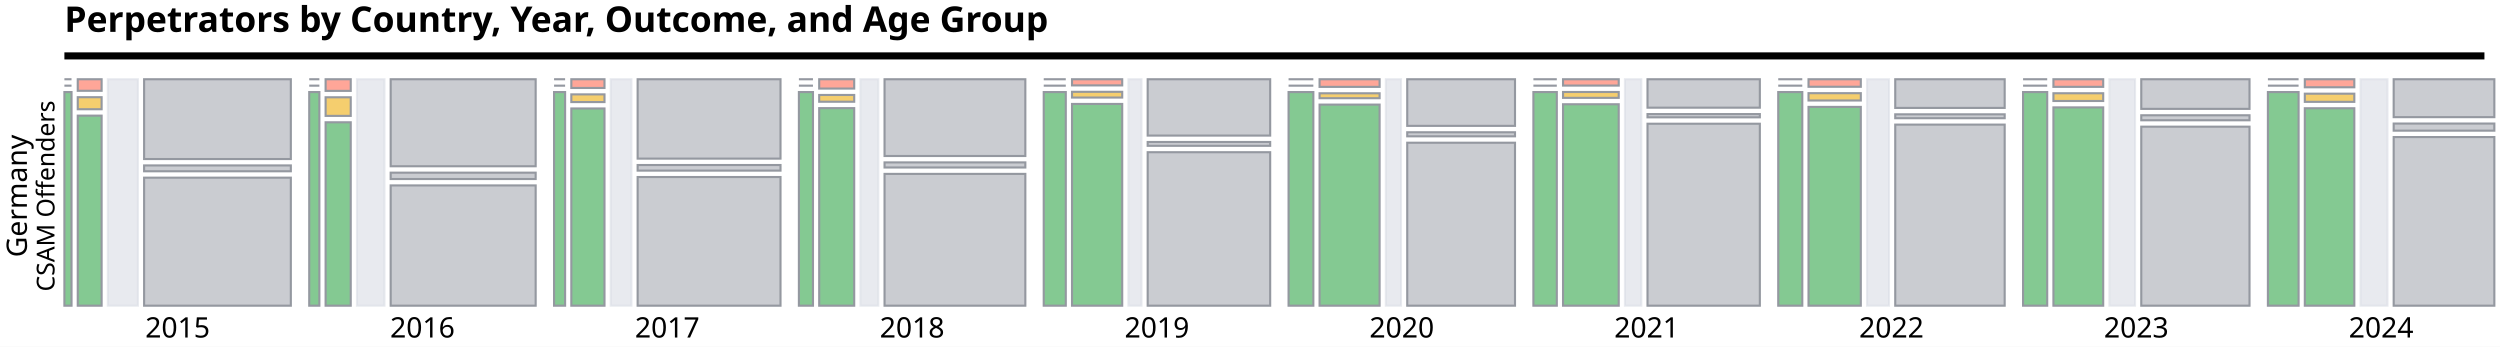
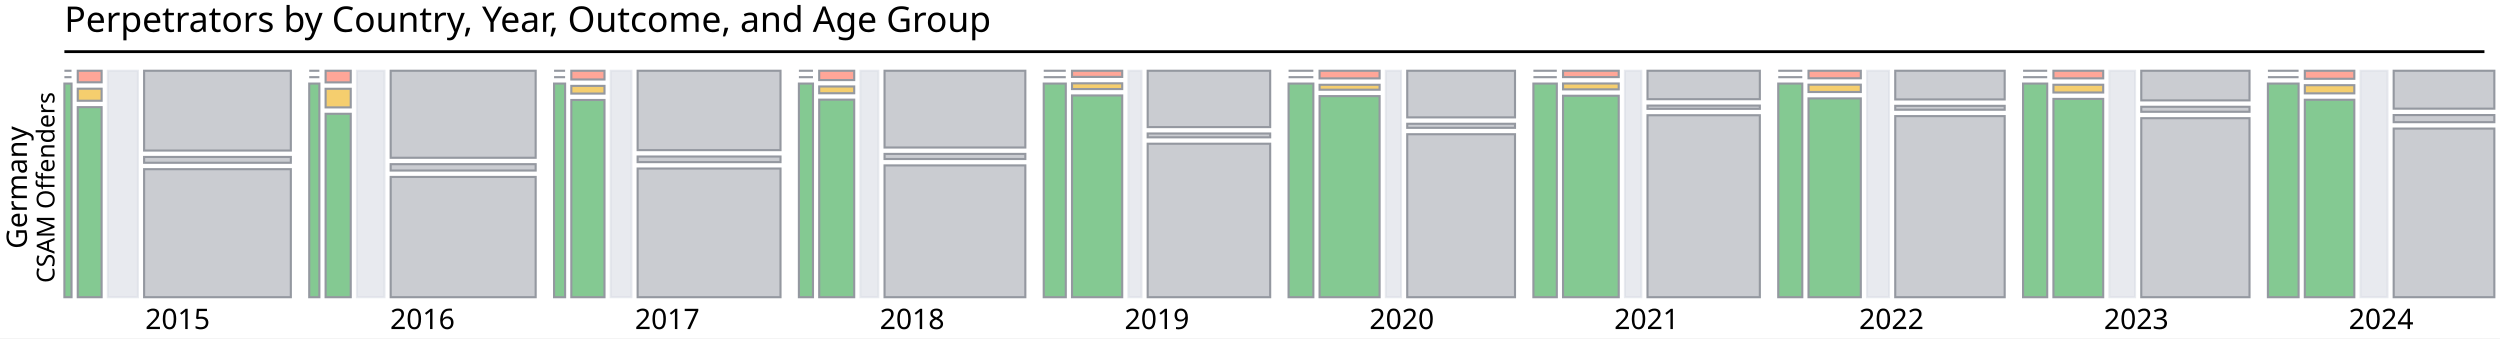
- <svg xmlns="http://www.w3.org/2000/svg" version="1.1" class="marks" width="3533" height="490" viewBox="0 0 3533 490">
-   <rect width="3533" height="490" fill="white" />
-   <g fill="none" stroke-miterlimit="10" transform="translate(91,79)">
+ <svg xmlns="http://www.w3.org/2000/svg" version="1.1" class="marks" width="3533" height="478" viewBox="0 0 3533 478">
+   <rect width="3533" height="478" fill="white" />
+   <g fill="none" stroke-miterlimit="10" transform="translate(91,73)">
    <g class="mark-group role-frame root" role="graphics-object" aria-roledescription="group mark container">
      <g transform="translate(0,0)">
        <path class="background" aria-hidden="true" d="M0,0h3420v0h-3420Z" />
        <g>
          <g class="mark-group role-scope concat_0_group" role="graphics-object" aria-roledescription="group mark container">
            <g transform="translate(0,0)">
-               <path class="background" aria-hidden="true" d="M0,0h3420v10h-3420Z" stroke-width="0" />
+               <path class="background" aria-hidden="true" d="M0,0h3420v4h-3420Z" stroke-width="0" />
              <g>
                <g class="mark-rule role-mark concat_0_marks" role="graphics-symbol" aria-roledescription="rule mark container">
-                   <line transform="translate(3420,0)" x2="-3420" y2="0" stroke="#000000" stroke-width="10" />
+                   <line transform="translate(3420,0)" x2="-3420" y2="0" stroke="#000000" stroke-width="4" />
                </g>
              </g>
              <path class="foreground" aria-hidden="true" d="" display="none" />
            </g>
          </g>
          <g class="mark-group role-scope concat_1_group" role="graphics-object" aria-roledescription="group mark container">
-             <g transform="translate(0,33)">
+             <g transform="translate(0,27)">
              <path class="background" aria-hidden="true" d="M0,0h0v0h0Z" />
              <g>
                <g class="mark-group role-column-footer concat_1_column_footer" role="graphics-object" aria-roledescription="group mark container">
                  <g transform="translate(0,323)">
                    <path class="background" aria-hidden="true" d="M0,0h320v0h-320Z" />
                    <g>
                      <g class="mark-group role-title">
                        <g transform="translate(160,10)">
                          <path class="background" aria-hidden="true" d="M0,0h0v0h0Z" pointer-events="none" />
                          <g>
                            <g class="mark-text role-title-text" role="graphics-symbol" aria-roledescription="title" aria-label="Title text '2015'" pointer-events="none">
                              <text text-anchor="middle" transform="translate(0,32)" font-family="sans-serif" font-size="40px" fill="#000" opacity="1">2015</text>
                            </g>
                          </g>
                          <path class="foreground" aria-hidden="true" d="" pointer-events="none" display="none" />
                        </g>
                      </g>
                    </g>
                    <path class="foreground" aria-hidden="true" d="" display="none" />
                  </g>
                  <g transform="translate(346,323)">
                    <path class="background" aria-hidden="true" d="M0,0h320v0h-320Z" />
                    <g>
                      <g class="mark-group role-title">
                        <g transform="translate(160,10)">
                          <path class="background" aria-hidden="true" d="M0,0h0v0h0Z" pointer-events="none" />
                          <g>
                            <g class="mark-text role-title-text" role="graphics-symbol" aria-roledescription="title" aria-label="Title text '2016'" pointer-events="none">
                              <text text-anchor="middle" transform="translate(0,32)" font-family="sans-serif" font-size="40px" fill="#000" opacity="1">2016</text>
                            </g>
                          </g>
                          <path class="foreground" aria-hidden="true" d="" pointer-events="none" display="none" />
                        </g>
                      </g>
                    </g>
                    <path class="foreground" aria-hidden="true" d="" display="none" />
                  </g>
                  <g transform="translate(692,323)">
                    <path class="background" aria-hidden="true" d="M0,0h320v0h-320Z" />
                    <g>
                      <g class="mark-group role-title">
                        <g transform="translate(160,10)">
                          <path class="background" aria-hidden="true" d="M0,0h0v0h0Z" pointer-events="none" />
                          <g>
                            <g class="mark-text role-title-text" role="graphics-symbol" aria-roledescription="title" aria-label="Title text '2017'" pointer-events="none">
                              <text text-anchor="middle" transform="translate(0,32)" font-family="sans-serif" font-size="40px" fill="#000" opacity="1">2017</text>
                            </g>
                          </g>
                          <path class="foreground" aria-hidden="true" d="" pointer-events="none" display="none" />
                        </g>
                      </g>
                    </g>
                    <path class="foreground" aria-hidden="true" d="" display="none" />
                  </g>
                  <g transform="translate(1038,323)">
                    <path class="background" aria-hidden="true" d="M0,0h320v0h-320Z" />
                    <g>
                      <g class="mark-group role-title">
                        <g transform="translate(160,10)">
                          <path class="background" aria-hidden="true" d="M0,0h0v0h0Z" pointer-events="none" />
                          <g>
                            <g class="mark-text role-title-text" role="graphics-symbol" aria-roledescription="title" aria-label="Title text '2018'" pointer-events="none">
                              <text text-anchor="middle" transform="translate(0,32)" font-family="sans-serif" font-size="40px" fill="#000" opacity="1">2018</text>
                            </g>
                          </g>
                          <path class="foreground" aria-hidden="true" d="" pointer-events="none" display="none" />
                        </g>
                      </g>
                    </g>
                    <path class="foreground" aria-hidden="true" d="" display="none" />
                  </g>
                  <g transform="translate(1384,323)">
                    <path class="background" aria-hidden="true" d="M0,0h320v0h-320Z" />
                    <g>
                      <g class="mark-group role-title">
                        <g transform="translate(160,10)">
                          <path class="background" aria-hidden="true" d="M0,0h0v0h0Z" pointer-events="none" />
                          <g>
                            <g class="mark-text role-title-text" role="graphics-symbol" aria-roledescription="title" aria-label="Title text '2019'" pointer-events="none">
                              <text text-anchor="middle" transform="translate(0,32)" font-family="sans-serif" font-size="40px" fill="#000" opacity="1">2019</text>
                            </g>
                          </g>
                          <path class="foreground" aria-hidden="true" d="" pointer-events="none" display="none" />
                        </g>
                      </g>
                    </g>
                    <path class="foreground" aria-hidden="true" d="" display="none" />
                  </g>
                  <g transform="translate(1730,323)">
                    <path class="background" aria-hidden="true" d="M0,0h320v0h-320Z" />
                    <g>
                      <g class="mark-group role-title">
                        <g transform="translate(160,10)">
                          <path class="background" aria-hidden="true" d="M0,0h0v0h0Z" pointer-events="none" />
                          <g>
                            <g class="mark-text role-title-text" role="graphics-symbol" aria-roledescription="title" aria-label="Title text '2020'" pointer-events="none">
                              <text text-anchor="middle" transform="translate(0,32)" font-family="sans-serif" font-size="40px" fill="#000" opacity="1">2020</text>
                            </g>
                          </g>
                          <path class="foreground" aria-hidden="true" d="" pointer-events="none" display="none" />
                        </g>
                      </g>
                    </g>
                    <path class="foreground" aria-hidden="true" d="" display="none" />
                  </g>
                  <g transform="translate(2076,323)">
                    <path class="background" aria-hidden="true" d="M0,0h320v0h-320Z" />
                    <g>
                      <g class="mark-group role-title">
                        <g transform="translate(160,10)">
                          <path class="background" aria-hidden="true" d="M0,0h0v0h0Z" pointer-events="none" />
                          <g>
                            <g class="mark-text role-title-text" role="graphics-symbol" aria-roledescription="title" aria-label="Title text '2021'" pointer-events="none">
                              <text text-anchor="middle" transform="translate(0,32)" font-family="sans-serif" font-size="40px" fill="#000" opacity="1">2021</text>
                            </g>
                          </g>
                          <path class="foreground" aria-hidden="true" d="" pointer-events="none" display="none" />
                        </g>
                      </g>
                    </g>
                    <path class="foreground" aria-hidden="true" d="" display="none" />
                  </g>
                  <g transform="translate(2422,323)">
                    <path class="background" aria-hidden="true" d="M0,0h320v0h-320Z" />
                    <g>
                      <g class="mark-group role-title">
                        <g transform="translate(160,10)">
                          <path class="background" aria-hidden="true" d="M0,0h0v0h0Z" pointer-events="none" />
                          <g>
                            <g class="mark-text role-title-text" role="graphics-symbol" aria-roledescription="title" aria-label="Title text '2022'" pointer-events="none">
                              <text text-anchor="middle" transform="translate(0,32)" font-family="sans-serif" font-size="40px" fill="#000" opacity="1">2022</text>
                            </g>
                          </g>
                          <path class="foreground" aria-hidden="true" d="" pointer-events="none" display="none" />
                        </g>
                      </g>
                    </g>
                    <path class="foreground" aria-hidden="true" d="" display="none" />
                  </g>
                  <g transform="translate(2768,323)">
                    <path class="background" aria-hidden="true" d="M0,0h320v0h-320Z" />
                    <g>
                      <g class="mark-group role-title">
                        <g transform="translate(160,10)">
                          <path class="background" aria-hidden="true" d="M0,0h0v0h0Z" pointer-events="none" />
                          <g>
                            <g class="mark-text role-title-text" role="graphics-symbol" aria-roledescription="title" aria-label="Title text '2023'" pointer-events="none">
                              <text text-anchor="middle" transform="translate(0,32)" font-family="sans-serif" font-size="40px" fill="#000" opacity="1">2023</text>
                            </g>
                          </g>
                          <path class="foreground" aria-hidden="true" d="" pointer-events="none" display="none" />
                        </g>
                      </g>
                    </g>
                    <path class="foreground" aria-hidden="true" d="" display="none" />
                  </g>
                  <g transform="translate(3114,323)">
                    <path class="background" aria-hidden="true" d="M0,0h320v0h-320Z" />
                    <g>
                      <g class="mark-group role-title">
                        <g transform="translate(160,10)">
                          <path class="background" aria-hidden="true" d="M0,0h0v0h0Z" pointer-events="none" />
                          <g>
                            <g class="mark-text role-title-text" role="graphics-symbol" aria-roledescription="title" aria-label="Title text '2024'" pointer-events="none">
                              <text text-anchor="middle" transform="translate(0,32)" font-family="sans-serif" font-size="40px" fill="#000" opacity="1">2024</text>
                            </g>
                          </g>
                          <path class="foreground" aria-hidden="true" d="" pointer-events="none" display="none" />
                        </g>
                      </g>
                    </g>
                    <path class="foreground" aria-hidden="true" d="" display="none" />
                  </g>
                </g>
                <g class="mark-group role-scope concat_1_cell" role="graphics-object" aria-roledescription="group mark container">
                  <g transform="translate(0,0)">
                    <path class="background" aria-hidden="true" d="M0,0h320v320h-320Z" />
                    <g>
                      <g class="mark-rect role-mark concat_1_child_layer_0_marks" role="graphics-object" aria-roledescription="rect mark container">
                        <path aria-label="normalized_x1: 0; normalized_y1: 0; normalized_x2: 3.14893874709; normalized_y2: 94.3396226415; fill: #3ca951a0; stroke: #9498a0" role="graphics-symbol" aria-roledescription="rect mark" d="M0,18.113h10.077v301.887h-10.077Z" fill="#3ca951a0" stroke="#9498a0" stroke-width="3" />
                        <path aria-label="normalized_x1: 0; normalized_y1: 97.1698113208; normalized_x2: 3.14893874709; normalized_y2: 97.1698113208; fill: #efb118a0; stroke: #9498a0" role="graphics-symbol" aria-roledescription="rect mark" d="M0,9.057h10.077v0h-10.077Z" fill="#efb118a0" stroke="#9498a0" stroke-width="3" />
                        <path aria-label="normalized_x1: 0; normalized_y1: 100; normalized_x2: 3.14893874709; normalized_y2: 100; fill: #ff725ca0; stroke: #9498a0" role="graphics-symbol" aria-roledescription="rect mark" d="M0,0h10.077v0h-10.077Z" fill="#ff725ca0" stroke="#9498a0" stroke-width="3" />
                        <path aria-label="normalized_x1: 5.90123232507; normalized_y1: 0; normalized_x2: 16.4380658249; normalized_y2: 83.9297332466; fill: #3ca951a0; stroke: #9498a0" role="graphics-symbol" aria-roledescription="rect mark" d="M18.884,51.425h33.718v268.575h-33.718Z" fill="#3ca951a0" stroke="#9498a0" stroke-width="3" />
                        <path aria-label="normalized_x1: 5.90123232507; normalized_y1: 86.7599219258; normalized_x2: 16.4380658249; normalized_y2: 92.0733029712; fill: #efb118a0; stroke: #9498a0" role="graphics-symbol" aria-roledescription="rect mark" d="M18.884,25.365h33.718v17.003h-33.718Z" fill="#efb118a0" stroke="#9498a0" stroke-width="3" />
                        <path aria-label="normalized_x1: 5.90123232507; normalized_y1: 94.9034916504; normalized_x2: 16.4380658249; normalized_y2: 100; fill: #ff725ca0; stroke: #9498a0" role="graphics-symbol" aria-roledescription="rect mark" d="M18.884,0h33.718v16.309h-33.718Z" fill="#ff725ca0" stroke="#9498a0" stroke-width="3" />
                        <path aria-label="normalized_x1: 19.1903594029; normalized_y1: 0; normalized_x2: 32.4522360493; normalized_y2: 100; fill: #dadee6a0; stroke: #dadee6a0" role="graphics-symbol" aria-roledescription="rect mark" d="M61.409,0h42.438v320h-42.438Z" fill="#dadee6a0" stroke="#dadee6a0" stroke-width="3" />
                        <path aria-label="normalized_x1: 35.2045296273; normalized_y1: 0; normalized_x2: 100; normalized_y2: 56.5332392876; fill: #aaaeb6a0; stroke: #9498a0" role="graphics-symbol" aria-roledescription="rect mark" d="M112.654,139.094h207.346v180.906h-207.346Z" fill="#aaaeb6a0" stroke="#9498a0" stroke-width="3" />
                        <path aria-label="normalized_x1: 35.2045296273; normalized_y1: 59.3634279668; normalized_x2: 100; normalized_y2: 61.9379298184; fill: #aaaeb6a0; stroke: #9498a0" role="graphics-symbol" aria-roledescription="rect mark" d="M112.654,121.799h207.346v8.238h-207.346Z" fill="#aaaeb6a0" stroke="#9498a0" stroke-width="3" />
                        <path aria-label="normalized_x1: 35.2045296273; normalized_y1: 64.7681184976; normalized_x2: 100; normalized_y2: 100; fill: #aaaeb6a0; stroke: #9498a0" role="graphics-symbol" aria-roledescription="rect mark" d="M112.654,0h207.346v112.742h-207.346Z" fill="#aaaeb6a0" stroke="#9498a0" stroke-width="3" />
                      </g>
                    </g>
                    <path class="foreground" aria-hidden="true" d="" display="none" />
                  </g>
                  <g transform="translate(346,0)">
                    <path class="background" aria-hidden="true" d="M0,0h320v320h-320Z" />
                    <g>
                      <g class="mark-rect role-mark concat_1_child_layer_0_marks" role="graphics-object" aria-roledescription="rect mark container">
                        <path aria-label="normalized_x1: 0; normalized_y1: 0; normalized_x2: 4.48050911462; normalized_y2: 94.3396226415; fill: #3ca951a0; stroke: #9498a0" role="graphics-symbol" aria-roledescription="rect mark" d="M0,18.113h14.338v301.887h-14.338Z" fill="#3ca951a0" stroke="#9498a0" stroke-width="3" />
                        <path aria-label="normalized_x1: 0; normalized_y1: 97.1698113208; normalized_x2: 4.48050911462; normalized_y2: 97.1698113208; fill: #efb118a0; stroke: #9498a0" role="graphics-symbol" aria-roledescription="rect mark" d="M0,9.057h14.338v0h-14.338Z" fill="#efb118a0" stroke="#9498a0" stroke-width="3" />
                        <path aria-label="normalized_x1: 0; normalized_y1: 100; normalized_x2: 4.48050911462; normalized_y2: 100; fill: #ff725ca0; stroke: #9498a0" role="graphics-symbol" aria-roledescription="rect mark" d="M0,0h14.338v0h-14.338Z" fill="#ff725ca0" stroke="#9498a0" stroke-width="3" />
                        <path aria-label="normalized_x1: 7.2328026926; normalized_y1: 0; normalized_x2: 18.3267578956; normalized_y2: 80.9929045653; fill: #3ca951a0; stroke: #9498a0" role="graphics-symbol" aria-roledescription="rect mark" d="M23.145,60.823h35.501v259.177h-35.501Z" fill="#3ca951a0" stroke="#9498a0" stroke-width="3" />
                        <path aria-label="normalized_x1: 7.2328026926; normalized_y1: 83.8230932445; normalized_x2: 18.3267578956; normalized_y2: 92.0364582145; fill: #efb118a0; stroke: #9498a0" role="graphics-symbol" aria-roledescription="rect mark" d="M23.145,25.483h35.501v26.283h-35.501Z" fill="#efb118a0" stroke="#9498a0" stroke-width="3" />
                        <path aria-label="normalized_x1: 7.2328026926; normalized_y1: 94.8666468938; normalized_x2: 18.3267578956; normalized_y2: 100; fill: #ff725ca0; stroke: #9498a0" role="graphics-symbol" aria-roledescription="rect mark" d="M23.145,0h35.501v16.427h-35.501Z" fill="#ff725ca0" stroke="#9498a0" stroke-width="3" />
                        <path aria-label="normalized_x1: 21.0790514735; normalized_y1: 0; normalized_x2: 33.2193531164; normalized_y2: 100; fill: #dadee6a0; stroke: #dadee6a0" role="graphics-symbol" aria-roledescription="rect mark" d="M67.453,0h38.849v320h-38.849Z" fill="#dadee6a0" stroke="#dadee6a0" stroke-width="3" />
                        <path aria-label="normalized_x1: 35.9716466944; normalized_y1: 0; normalized_x2: 100; normalized_y2: 53.1092742589; fill: #aaaeb6a0; stroke: #9498a0" role="graphics-symbol" aria-roledescription="rect mark" d="M115.109,150.05h204.891v169.95h-204.891Z" fill="#aaaeb6a0" stroke="#9498a0" stroke-width="3" />
                        <path aria-label="normalized_x1: 35.9716466944; normalized_y1: 55.9394629381; normalized_x2: 100; normalized_y2: 58.7461309489; fill: #aaaeb6a0; stroke: #9498a0" role="graphics-symbol" aria-roledescription="rect mark" d="M115.109,132.012h204.891v8.981h-204.891Z" fill="#aaaeb6a0" stroke="#9498a0" stroke-width="3" />
                        <path aria-label="normalized_x1: 35.9716466944; normalized_y1: 61.5763196281; normalized_x2: 100; normalized_y2: 100; fill: #aaaeb6a0; stroke: #9498a0" role="graphics-symbol" aria-roledescription="rect mark" d="M115.109,0h204.891v122.956h-204.891Z" fill="#aaaeb6a0" stroke="#9498a0" stroke-width="3" />
                      </g>
                    </g>
                    <path class="foreground" aria-hidden="true" d="" display="none" />
                  </g>
                  <g transform="translate(692,0)">
                    <path class="background" aria-hidden="true" d="M0,0h320v320h-320Z" />
                    <g>
                      <g class="mark-rect role-mark concat_1_child_layer_0_marks" role="graphics-object" aria-roledescription="rect mark container">
                        <path aria-label="normalized_x1: 0; normalized_y1: 0; normalized_x2: 4.8729746699; normalized_y2: 94.3396226415; fill: #3ca951a0; stroke: #9498a0" role="graphics-symbol" aria-roledescription="rect mark" d="M0,18.113h15.594v301.887h-15.594Z" fill="#3ca951a0" stroke="#9498a0" stroke-width="3" />
                        <path aria-label="normalized_x1: 0; normalized_y1: 97.1698113208; normalized_x2: 4.8729746699; normalized_y2: 97.1698113208; fill: #efb118a0; stroke: #9498a0" role="graphics-symbol" aria-roledescription="rect mark" d="M0,9.057h15.594v0h-15.594Z" fill="#efb118a0" stroke="#9498a0" stroke-width="3" />
                        <path aria-label="normalized_x1: 0; normalized_y1: 100; normalized_x2: 4.8729746699; normalized_y2: 100; fill: #ff725ca0; stroke: #9498a0" role="graphics-symbol" aria-roledescription="rect mark" d="M0,0h15.594v0h-15.594Z" fill="#ff725ca0" stroke="#9498a0" stroke-width="3" />
                        <path aria-label="normalized_x1: 7.62526824788; normalized_y1: 0; normalized_x2: 22.2676200204; normalized_y2: 87.0943396226; fill: #3ca951a0; stroke: #9498a0" role="graphics-symbol" aria-roledescription="rect mark" d="M24.401,41.298h46.856v278.702h-46.856Z" fill="#3ca951a0" stroke="#9498a0" stroke-width="3" />
                        <path aria-label="normalized_x1: 7.62526824788; normalized_y1: 89.9245283019; normalized_x2: 22.2676200204; normalized_y2: 93.320754717; fill: #efb118a0; stroke: #9498a0" role="graphics-symbol" aria-roledescription="rect mark" d="M24.401,21.374h46.856v10.868h-46.856Z" fill="#efb118a0" stroke="#9498a0" stroke-width="3" />
                        <path aria-label="normalized_x1: 7.62526824788; normalized_y1: 96.1509433962; normalized_x2: 22.2676200204; normalized_y2: 100; fill: #ff725ca0; stroke: #9498a0" role="graphics-symbol" aria-roledescription="rect mark" d="M24.401,0h46.856v12.317h-46.856Z" fill="#ff725ca0" stroke="#9498a0" stroke-width="3" />
                        <path aria-label="normalized_x1: 25.0199135984; normalized_y1: 0; normalized_x2: 34.1567411045; normalized_y2: 100; fill: #dadee6a0; stroke: #dadee6a0" role="graphics-symbol" aria-roledescription="rect mark" d="M80.064,0h29.238v320h-29.238Z" fill="#dadee6a0" stroke="#dadee6a0" stroke-width="3" />
                        <path aria-label="normalized_x1: 36.9090346825; normalized_y1: 0; normalized_x2: 100; normalized_y2: 56.8209684087; fill: #aaaeb6a0; stroke: #9498a0" role="graphics-symbol" aria-roledescription="rect mark" d="M118.109,138.173h201.891v181.827h-201.891Z" fill="#aaaeb6a0" stroke="#9498a0" stroke-width="3" />
                        <path aria-label="normalized_x1: 36.9090346825; normalized_y1: 59.6511570879; normalized_x2: 100; normalized_y2: 62.1208724226; fill: #aaaeb6a0; stroke: #9498a0" role="graphics-symbol" aria-roledescription="rect mark" d="M118.109,121.213h201.891v7.903h-201.891Z" fill="#aaaeb6a0" stroke="#9498a0" stroke-width="3" />
                        <path aria-label="normalized_x1: 36.9090346825; normalized_y1: 64.9510611018; normalized_x2: 100; normalized_y2: 100; fill: #aaaeb6a0; stroke: #9498a0" role="graphics-symbol" aria-roledescription="rect mark" d="M118.109,0h201.891v112.157h-201.891Z" fill="#aaaeb6a0" stroke="#9498a0" stroke-width="3" />
                      </g>
                    </g>
                    <path class="foreground" aria-hidden="true" d="" display="none" />
                  </g>
                  <g transform="translate(1038,0)">
                    <path class="background" aria-hidden="true" d="M0,0h320v320h-320Z" />
                    <g>
                      <g class="mark-rect role-mark concat_1_child_layer_0_marks" role="graphics-object" aria-roledescription="rect mark container">
                        <path aria-label="normalized_x1: 0; normalized_y1: 0; normalized_x2: 6.21416523557; normalized_y2: 94.3396226415; fill: #3ca951a0; stroke: #9498a0" role="graphics-symbol" aria-roledescription="rect mark" d="M0,18.113h19.885v301.887h-19.885Z" fill="#3ca951a0" stroke="#9498a0" stroke-width="3" />
                        <path aria-label="normalized_x1: 0; normalized_y1: 97.1698113208; normalized_x2: 6.21416523557; normalized_y2: 97.1698113208; fill: #efb118a0; stroke: #9498a0" role="graphics-symbol" aria-roledescription="rect mark" d="M0,9.057h19.885v0h-19.885Z" fill="#efb118a0" stroke="#9498a0" stroke-width="3" />
                        <path aria-label="normalized_x1: 0; normalized_y1: 100; normalized_x2: 6.21416523557; normalized_y2: 100; fill: #ff725ca0; stroke: #9498a0" role="graphics-symbol" aria-roledescription="rect mark" d="M0,0h19.885v0h-19.885Z" fill="#ff725ca0" stroke="#9498a0" stroke-width="3" />
                        <path aria-label="normalized_x1: 8.96645881355; normalized_y1: 0; normalized_x2: 24.425342774; normalized_y2: 87.2407995517; fill: #3ca951a0; stroke: #9498a0" role="graphics-symbol" aria-roledescription="rect mark" d="M28.693,40.829h49.468v279.171h-49.468Z" fill="#3ca951a0" stroke="#9498a0" stroke-width="3" />
                        <path aria-label="normalized_x1: 8.96645881355; normalized_y1: 90.0709882309; normalized_x2: 24.425342774; normalized_y2: 93.059966374; fill: #efb118a0; stroke: #9498a0" role="graphics-symbol" aria-roledescription="rect mark" d="M28.693,22.208h49.468v9.565h-49.468Z" fill="#efb118a0" stroke="#9498a0" stroke-width="3" />
                        <path aria-label="normalized_x1: 8.96645881355; normalized_y1: 95.8901550532; normalized_x2: 24.425342774; normalized_y2: 100; fill: #ff725ca0; stroke: #9498a0" role="graphics-symbol" aria-roledescription="rect mark" d="M28.693,0h49.468v13.152h-49.468Z" fill="#ff725ca0" stroke="#9498a0" stroke-width="3" />
                        <path aria-label="normalized_x1: 27.1776363519; normalized_y1: 0; normalized_x2: 35.0754424149; normalized_y2: 100; fill: #dadee6a0; stroke: #dadee6a0" role="graphics-symbol" aria-roledescription="rect mark" d="M86.968,0h25.273v320h-25.273Z" fill="#dadee6a0" stroke="#dadee6a0" stroke-width="3" />
                        <path aria-label="normalized_x1: 37.8277359929; normalized_y1: 0; normalized_x2: 100; normalized_y2: 58.2016480403; fill: #aaaeb6a0; stroke: #9498a0" role="graphics-symbol" aria-roledescription="rect mark" d="M121.049,133.755h198.951v186.245h-198.951Z" fill="#aaaeb6a0" stroke="#9498a0" stroke-width="3" />
                        <path aria-label="normalized_x1: 37.8277359929; normalized_y1: 61.0318367195; normalized_x2: 100; normalized_y2: 63.2769122624; fill: #aaaeb6a0; stroke: #9498a0" role="graphics-symbol" aria-roledescription="rect mark" d="M121.049,117.514h198.951v7.184h-198.951Z" fill="#aaaeb6a0" stroke="#9498a0" stroke-width="3" />
                        <path aria-label="normalized_x1: 37.8277359929; normalized_y1: 66.1071009417; normalized_x2: 100; normalized_y2: 100; fill: #aaaeb6a0; stroke: #9498a0" role="graphics-symbol" aria-roledescription="rect mark" d="M121.049,0h198.951v108.457h-198.951Z" fill="#aaaeb6a0" stroke="#9498a0" stroke-width="3" />
                      </g>
                    </g>
                    <path class="foreground" aria-hidden="true" d="" display="none" />
                  </g>
                  <g transform="translate(1384,0)">
                    <path class="background" aria-hidden="true" d="M0,0h320v320h-320Z" />
                    <g>
                      <g class="mark-rect role-mark concat_1_child_layer_0_marks" role="graphics-object" aria-roledescription="rect mark container">
                        <path aria-label="normalized_x1: 0; normalized_y1: 0; normalized_x2: 9.74065807688; normalized_y2: 94.3396226415; fill: #3ca951a0; stroke: #9498a0" role="graphics-symbol" aria-roledescription="rect mark" d="M0,18.113h31.17v301.887h-31.17Z" fill="#3ca951a0" stroke="#9498a0" stroke-width="3" />
                        <path aria-label="normalized_x1: 0; normalized_y1: 97.1698113208; normalized_x2: 9.74065807688; normalized_y2: 97.1698113208; fill: #efb118a0; stroke: #9498a0" role="graphics-symbol" aria-roledescription="rect mark" d="M0,9.057h31.17v0h-31.17Z" fill="#efb118a0" stroke="#9498a0" stroke-width="3" />
                        <path aria-label="normalized_x1: 0; normalized_y1: 100; normalized_x2: 9.74065807688; normalized_y2: 100; fill: #ff725ca0; stroke: #9498a0" role="graphics-symbol" aria-roledescription="rect mark" d="M0,0h31.17v0h-31.17Z" fill="#ff725ca0" stroke="#9498a0" stroke-width="3" />
                        <path aria-label="normalized_x1: 12.4929516549; normalized_y1: 0; normalized_x2: 34.6572862229; normalized_y2: 89.0912063973; fill: #3ca951a0; stroke: #9498a0" role="graphics-symbol" aria-roledescription="rect mark" d="M39.977,34.908h70.926v285.092h-70.926Z" fill="#3ca951a0" stroke="#9498a0" stroke-width="3" />
                        <path aria-label="normalized_x1: 12.4929516549; normalized_y1: 91.9213950765; normalized_x2: 34.6572862229; normalized_y2: 94.4532943702; fill: #efb118a0; stroke: #9498a0" role="graphics-symbol" aria-roledescription="rect mark" d="M39.977,17.749h70.926v8.102h-70.926Z" fill="#efb118a0" stroke="#9498a0" stroke-width="3" />
                        <path aria-label="normalized_x1: 12.4929516549; normalized_y1: 97.2834830495; normalized_x2: 34.6572862229; normalized_y2: 100; fill: #ff725ca0; stroke: #9498a0" role="graphics-symbol" aria-roledescription="rect mark" d="M39.977,0h70.926v8.693h-70.926Z" fill="#ff725ca0" stroke="#9498a0" stroke-width="3" />
                        <path aria-label="normalized_x1: 37.4095798009; normalized_y1: 0; normalized_x2: 43.1535938195; normalized_y2: 100; fill: #dadee6a0; stroke: #dadee6a0" role="graphics-symbol" aria-roledescription="rect mark" d="M119.711,0h18.381v320h-18.381Z" fill="#dadee6a0" stroke="#dadee6a0" stroke-width="3" />
                        <path aria-label="normalized_x1: 45.9058873975; normalized_y1: 0; normalized_x2: 100; normalized_y2: 67.7775616503; fill: #aaaeb6a0; stroke: #9498a0" role="graphics-symbol" aria-roledescription="rect mark" d="M146.899,103.112h173.101v216.888h-173.101Z" fill="#aaaeb6a0" stroke="#9498a0" stroke-width="3" />
                        <path aria-label="normalized_x1: 45.9058873975; normalized_y1: 70.6077503296; normalized_x2: 100; normalized_y2: 72.2935442737; fill: #aaaeb6a0; stroke: #9498a0" role="graphics-symbol" aria-roledescription="rect mark" d="M146.899,88.661h173.101v5.395h-173.101Z" fill="#aaaeb6a0" stroke="#9498a0" stroke-width="3" />
                        <path aria-label="normalized_x1: 45.9058873975; normalized_y1: 75.1237329529; normalized_x2: 100; normalized_y2: 100; fill: #aaaeb6a0; stroke: #9498a0" role="graphics-symbol" aria-roledescription="rect mark" d="M146.899,0h173.101v79.604h-173.101Z" fill="#aaaeb6a0" stroke="#9498a0" stroke-width="3" />
                      </g>
                    </g>
                    <path class="foreground" aria-hidden="true" d="" display="none" />
                  </g>
                  <g transform="translate(1730,0)">
                    <path class="background" aria-hidden="true" d="M0,0h320v320h-320Z" />
                    <g>
                      <g class="mark-rect role-mark concat_1_child_layer_0_marks" role="graphics-object" aria-roledescription="rect mark container">
                        <path aria-label="normalized_x1: 0; normalized_y1: 0; normalized_x2: 10.9423961867; normalized_y2: 94.3396226415; fill: #3ca951a0; stroke: #9498a0" role="graphics-symbol" aria-roledescription="rect mark" d="M0,18.113h35.016v301.887h-35.016Z" fill="#3ca951a0" stroke="#9498a0" stroke-width="3" />
                        <path aria-label="normalized_x1: 0; normalized_y1: 97.1698113208; normalized_x2: 10.9423961867; normalized_y2: 97.1698113208; fill: #efb118a0; stroke: #9498a0" role="graphics-symbol" aria-roledescription="rect mark" d="M0,9.057h35.016v0h-35.016Z" fill="#efb118a0" stroke="#9498a0" stroke-width="3" />
                        <path aria-label="normalized_x1: 0; normalized_y1: 100; normalized_x2: 10.9423961867; normalized_y2: 100; fill: #ff725ca0; stroke: #9498a0" role="graphics-symbol" aria-roledescription="rect mark" d="M0,0h35.016v0h-35.016Z" fill="#ff725ca0" stroke="#9498a0" stroke-width="3" />
                        <path aria-label="normalized_x1: 13.6946897647; normalized_y1: 0; normalized_x2: 40.2038268878; normalized_y2: 88.8012336941; fill: #3ca951a0; stroke: #9498a0" role="graphics-symbol" aria-roledescription="rect mark" d="M43.823,35.836h84.829v284.164h-84.829Z" fill="#3ca951a0" stroke="#9498a0" stroke-width="3" />
                        <path aria-label="normalized_x1: 13.6946897647; normalized_y1: 91.6314223734; normalized_x2: 40.2038268878; normalized_y2: 93.8036216748; fill: #efb118a0; stroke: #9498a0" role="graphics-symbol" aria-roledescription="rect mark" d="M43.823,19.828h84.829v6.951h-84.829Z" fill="#efb118a0" stroke="#9498a0" stroke-width="3" />
                        <path aria-label="normalized_x1: 13.6946897647; normalized_y1: 96.6338103541; normalized_x2: 40.2038268878; normalized_y2: 100; fill: #ff725ca0; stroke: #9498a0" role="graphics-symbol" aria-roledescription="rect mark" d="M43.823,0h84.829v10.772h-84.829Z" fill="#ff725ca0" stroke="#9498a0" stroke-width="3" />
                        <path aria-label="normalized_x1: 42.9561204658; normalized_y1: 0; normalized_x2: 49.654144286; normalized_y2: 100; fill: #dadee6a0; stroke: #dadee6a0" role="graphics-symbol" aria-roledescription="rect mark" d="M137.46,0h21.434v320h-21.434Z" fill="#dadee6a0" stroke="#dadee6a0" stroke-width="3" />
                        <path aria-label="normalized_x1: 52.406437864; normalized_y1: 0; normalized_x2: 100; normalized_y2: 71.9686164911; fill: #aaaeb6a0; stroke: #9498a0" role="graphics-symbol" aria-roledescription="rect mark" d="M167.701,89.7h152.299v230.3h-152.299Z" fill="#aaaeb6a0" stroke="#9498a0" stroke-width="3" />
                        <path aria-label="normalized_x1: 52.406437864; normalized_y1: 74.7988051703; normalized_x2: 100; normalized_y2: 76.5856011487; fill: #aaaeb6a0; stroke: #9498a0" role="graphics-symbol" aria-roledescription="rect mark" d="M167.701,74.926h152.299v5.718h-152.299Z" fill="#aaaeb6a0" stroke="#9498a0" stroke-width="3" />
                        <path aria-label="normalized_x1: 52.406437864; normalized_y1: 79.4157898279; normalized_x2: 100; normalized_y2: 100; fill: #aaaeb6a0; stroke: #9498a0" role="graphics-symbol" aria-roledescription="rect mark" d="M167.701,0h152.299v65.869h-152.299Z" fill="#aaaeb6a0" stroke="#9498a0" stroke-width="3" />
                      </g>
                    </g>
                    <path class="foreground" aria-hidden="true" d="" display="none" />
                  </g>
                  <g transform="translate(2076,0)">
                    <path class="background" aria-hidden="true" d="M0,0h320v320h-320Z" />
                    <g>
                      <g class="mark-rect role-mark concat_1_child_layer_0_marks" role="graphics-object" aria-roledescription="rect mark container">
                        <path aria-label="normalized_x1: 0; normalized_y1: 0; normalized_x2: 10.3378630682; normalized_y2: 94.3396226415; fill: #3ca951a0; stroke: #9498a0" role="graphics-symbol" aria-roledescription="rect mark" d="M0,18.113h33.081v301.887h-33.081Z" fill="#3ca951a0" stroke="#9498a0" stroke-width="3" />
                        <path aria-label="normalized_x1: 0; normalized_y1: 97.1698113208; normalized_x2: 10.3378630682; normalized_y2: 97.1698113208; fill: #efb118a0; stroke: #9498a0" role="graphics-symbol" aria-roledescription="rect mark" d="M0,9.057h33.081v0h-33.081Z" fill="#efb118a0" stroke="#9498a0" stroke-width="3" />
                        <path aria-label="normalized_x1: 0; normalized_y1: 100; normalized_x2: 10.3378630682; normalized_y2: 100; fill: #ff725ca0; stroke: #9498a0" role="graphics-symbol" aria-roledescription="rect mark" d="M0,0h33.081v0h-33.081Z" fill="#ff725ca0" stroke="#9498a0" stroke-width="3" />
                        <path aria-label="normalized_x1: 13.0901566462; normalized_y1: 0; normalized_x2: 37.6773951308; normalized_y2: 88.9569289516; fill: #3ca951a0; stroke: #9498a0" role="graphics-symbol" aria-roledescription="rect mark" d="M41.889,35.338h78.679v284.662h-78.679Z" fill="#3ca951a0" stroke="#9498a0" stroke-width="3" />
                        <path aria-label="normalized_x1: 13.0901566462; normalized_y1: 91.7871176309; normalized_x2: 37.6773951308; normalized_y2: 94.3755600376; fill: #efb118a0; stroke: #9498a0" role="graphics-symbol" aria-roledescription="rect mark" d="M41.889,17.998h78.679v8.283h-78.679Z" fill="#efb118a0" stroke="#9498a0" stroke-width="3" />
                        <path aria-label="normalized_x1: 13.0901566462; normalized_y1: 97.2057487169; normalized_x2: 37.6773951308; normalized_y2: 100; fill: #ff725ca0; stroke: #9498a0" role="graphics-symbol" aria-roledescription="rect mark" d="M41.889,0h78.679v8.942h-78.679Z" fill="#ff725ca0" stroke="#9498a0" stroke-width="3" />
                        <path aria-label="normalized_x1: 40.4296887088; normalized_y1: 0; normalized_x2: 47.6420553595; normalized_y2: 100; fill: #dadee6a0; stroke: #dadee6a0" role="graphics-symbol" aria-roledescription="rect mark" d="M129.375,0h23.08v320h-23.08Z" fill="#dadee6a0" stroke="#dadee6a0" stroke-width="3" />
                        <path aria-label="normalized_x1: 50.3943489374; normalized_y1: 0; normalized_x2: 100; normalized_y2: 80.3564072082; fill: #aaaeb6a0; stroke: #9498a0" role="graphics-symbol" aria-roledescription="rect mark" d="M161.262,62.859h158.738v257.141h-158.738Z" fill="#aaaeb6a0" stroke="#9498a0" stroke-width="3" />
                        <path aria-label="normalized_x1: 50.3943489374; normalized_y1: 83.1865958874; normalized_x2: 100; normalized_y2: 84.6186591964; fill: #aaaeb6a0; stroke: #9498a0" role="graphics-symbol" aria-roledescription="rect mark" d="M161.262,49.22h158.738v4.583h-158.738Z" fill="#aaaeb6a0" stroke="#9498a0" stroke-width="3" />
                        <path aria-label="normalized_x1: 50.3943489374; normalized_y1: 87.4488478756; normalized_x2: 100; normalized_y2: 100; fill: #aaaeb6a0; stroke: #9498a0" role="graphics-symbol" aria-roledescription="rect mark" d="M161.262,0h158.738v40.164h-158.738Z" fill="#aaaeb6a0" stroke="#9498a0" stroke-width="3" />
                      </g>
                    </g>
                    <path class="foreground" aria-hidden="true" d="" display="none" />
                  </g>
                  <g transform="translate(2422,0)">
                    <path class="background" aria-hidden="true" d="M0,0h320v320h-320Z" />
                    <g>
                      <g class="mark-rect role-mark concat_1_child_layer_0_marks" role="graphics-object" aria-roledescription="rect mark container">
                        <path aria-label="normalized_x1: 0; normalized_y1: 0; normalized_x2: 10.6228478276; normalized_y2: 94.3396226415; fill: #3ca951a0; stroke: #9498a0" role="graphics-symbol" aria-roledescription="rect mark" d="M0,18.113h33.993v301.887h-33.993Z" fill="#3ca951a0" stroke="#9498a0" stroke-width="3" />
                        <path aria-label="normalized_x1: 0; normalized_y1: 97.1698113208; normalized_x2: 10.6228478276; normalized_y2: 97.1698113208; fill: #efb118a0; stroke: #9498a0" role="graphics-symbol" aria-roledescription="rect mark" d="M0,9.057h33.993v0h-33.993Z" fill="#efb118a0" stroke="#9498a0" stroke-width="3" />
                        <path aria-label="normalized_x1: 0; normalized_y1: 100; normalized_x2: 10.6228478276; normalized_y2: 100; fill: #ff725ca0; stroke: #9498a0" role="graphics-symbol" aria-roledescription="rect mark" d="M0,0h33.993v0h-33.993Z" fill="#ff725ca0" stroke="#9498a0" stroke-width="3" />
                        <path aria-label="normalized_x1: 13.3751414056; normalized_y1: 0; normalized_x2: 36.4635375176; normalized_y2: 87.7880461059; fill: #3ca951a0; stroke: #9498a0" role="graphics-symbol" aria-roledescription="rect mark" d="M42.8,39.078h73.883v280.922h-73.883Z" fill="#3ca951a0" stroke="#9498a0" stroke-width="3" />
                        <path aria-label="normalized_x1: 13.3751414056; normalized_y1: 90.6182347851; normalized_x2: 36.4635375176; normalized_y2: 93.8516803139; fill: #efb118a0; stroke: #9498a0" role="graphics-symbol" aria-roledescription="rect mark" d="M42.8,19.675h73.883v10.347h-73.883Z" fill="#efb118a0" stroke="#9498a0" stroke-width="3" />
                        <path aria-label="normalized_x1: 13.3751414056; normalized_y1: 96.6818689931; normalized_x2: 36.4635375176; normalized_y2: 100; fill: #ff725ca0; stroke: #9498a0" role="graphics-symbol" aria-roledescription="rect mark" d="M42.8,0h73.883v10.618h-73.883Z" fill="#ff725ca0" stroke="#9498a0" stroke-width="3" />
                        <path aria-label="normalized_x1: 39.2158310956; normalized_y1: 0; normalized_x2: 48.9210969984; normalized_y2: 100; fill: #dadee6a0; stroke: #dadee6a0" role="graphics-symbol" aria-roledescription="rect mark" d="M125.491,0h31.057v320h-31.057Z" fill="#dadee6a0" stroke="#dadee6a0" stroke-width="3" />
                        <path aria-label="normalized_x1: 51.6733905764; normalized_y1: 0; normalized_x2: 100; normalized_y2: 79.9656023958; fill: #aaaeb6a0; stroke: #9498a0" role="graphics-symbol" aria-roledescription="rect mark" d="M165.355,64.11h154.645v255.89h-154.645Z" fill="#aaaeb6a0" stroke="#9498a0" stroke-width="3" />
                        <path aria-label="normalized_x1: 51.6733905764; normalized_y1: 82.795791075; normalized_x2: 100; normalized_y2: 84.5097863244; fill: #aaaeb6a0; stroke: #9498a0" role="graphics-symbol" aria-roledescription="rect mark" d="M165.355,49.569h154.645v5.485h-154.645Z" fill="#aaaeb6a0" stroke="#9498a0" stroke-width="3" />
                        <path aria-label="normalized_x1: 51.6733905764; normalized_y1: 87.3399750036; normalized_x2: 100; normalized_y2: 100; fill: #aaaeb6a0; stroke: #9498a0" role="graphics-symbol" aria-roledescription="rect mark" d="M165.355,0h154.645v40.512h-154.645Z" fill="#aaaeb6a0" stroke="#9498a0" stroke-width="3" />
                      </g>
                    </g>
                    <path class="foreground" aria-hidden="true" d="" display="none" />
                  </g>
                  <g transform="translate(2768,0)">
                    <path class="background" aria-hidden="true" d="M0,0h320v320h-320Z" />
                    <g>
                      <g class="mark-rect role-mark concat_1_child_layer_0_marks" role="graphics-object" aria-roledescription="rect mark container">
                        <path aria-label="normalized_x1: 0; normalized_y1: 0; normalized_x2: 10.6581158428; normalized_y2: 94.3396226415; fill: #3ca951a0; stroke: #9498a0" role="graphics-symbol" aria-roledescription="rect mark" d="M0,18.113h34.106v301.887h-34.106Z" fill="#3ca951a0" stroke="#9498a0" stroke-width="3" />
                        <path aria-label="normalized_x1: 0; normalized_y1: 97.1698113208; normalized_x2: 10.6581158428; normalized_y2: 97.1698113208; fill: #efb118a0; stroke: #9498a0" role="graphics-symbol" aria-roledescription="rect mark" d="M0,9.057h34.106v0h-34.106Z" fill="#efb118a0" stroke="#9498a0" stroke-width="3" />
                        <path aria-label="normalized_x1: 0; normalized_y1: 100; normalized_x2: 10.6581158428; normalized_y2: 100; fill: #ff725ca0; stroke: #9498a0" role="graphics-symbol" aria-roledescription="rect mark" d="M0,0h34.106v0h-34.106Z" fill="#ff725ca0" stroke="#9498a0" stroke-width="3" />
                        <path aria-label="normalized_x1: 13.4104094207; normalized_y1: 0; normalized_x2: 35.3877162934; normalized_y2: 87.5704628154; fill: #3ca951a0; stroke: #9498a0" role="graphics-symbol" aria-roledescription="rect mark" d="M42.913,39.775h70.327v280.225h-70.327Z" fill="#3ca951a0" stroke="#9498a0" stroke-width="3" />
                        <path aria-label="normalized_x1: 13.4104094207; normalized_y1: 90.4006514947; normalized_x2: 35.3877162934; normalized_y2: 93.8147910576; fill: #efb118a0; stroke: #9498a0" role="graphics-symbol" aria-roledescription="rect mark" d="M42.913,19.793h70.327v10.925h-70.327Z" fill="#efb118a0" stroke="#9498a0" stroke-width="3" />
                        <path aria-label="normalized_x1: 13.4104094207; normalized_y1: 96.6449797369; normalized_x2: 35.3877162934; normalized_y2: 100; fill: #ff725ca0; stroke: #9498a0" role="graphics-symbol" aria-roledescription="rect mark" d="M42.913,0h70.327v10.736h-70.327Z" fill="#ff725ca0" stroke="#9498a0" stroke-width="3" />
                        <path aria-label="normalized_x1: 38.1400098714; normalized_y1: 0; normalized_x2: 49.4471500515; normalized_y2: 100; fill: #dadee6a0; stroke: #dadee6a0" role="graphics-symbol" aria-roledescription="rect mark" d="M122.048,0h36.183v320h-36.183Z" fill="#dadee6a0" stroke="#dadee6a0" stroke-width="3" />
                        <path aria-label="normalized_x1: 52.1994436295; normalized_y1: 0; normalized_x2: 100; normalized_y2: 79.0535186919; fill: #aaaeb6a0; stroke: #9498a0" role="graphics-symbol" aria-roledescription="rect mark" d="M167.038,67.029h152.962v252.971h-152.962Z" fill="#aaaeb6a0" stroke="#9498a0" stroke-width="3" />
                        <path aria-label="normalized_x1: 52.1994436295; normalized_y1: 81.8837073712; normalized_x2: 100; normalized_y2: 84.088793271; fill: #aaaeb6a0; stroke: #9498a0" role="graphics-symbol" aria-roledescription="rect mark" d="M167.038,50.916h152.962v7.056h-152.962Z" fill="#aaaeb6a0" stroke="#9498a0" stroke-width="3" />
                        <path aria-label="normalized_x1: 52.1994436295; normalized_y1: 86.9189819502; normalized_x2: 100; normalized_y2: 100; fill: #aaaeb6a0; stroke: #9498a0" role="graphics-symbol" aria-roledescription="rect mark" d="M167.038,0h152.962v41.859h-152.962Z" fill="#aaaeb6a0" stroke="#9498a0" stroke-width="3" />
                      </g>
                    </g>
                    <path class="foreground" aria-hidden="true" d="" display="none" />
                  </g>
                  <g transform="translate(3114,0)">
                    <path class="background" aria-hidden="true" d="M0,0h320v320h-320Z" />
                    <g>
                      <g class="mark-rect role-mark concat_1_child_layer_0_marks" role="graphics-object" aria-roledescription="rect mark container">
                        <path aria-label="normalized_x1: 0; normalized_y1: 0; normalized_x2: 13.5510948667; normalized_y2: 94.3396226415; fill: #3ca951a0; stroke: #9498a0" role="graphics-symbol" aria-roledescription="rect mark" d="M0,18.113h43.364v301.887h-43.364Z" fill="#3ca951a0" stroke="#9498a0" stroke-width="3" />
                        <path aria-label="normalized_x1: 0; normalized_y1: 97.1698113208; normalized_x2: 13.5510948667; normalized_y2: 97.1698113208; fill: #efb118a0; stroke: #9498a0" role="graphics-symbol" aria-roledescription="rect mark" d="M0,9.057h43.364v0h-43.364Z" fill="#efb118a0" stroke="#9498a0" stroke-width="3" />
                        <path aria-label="normalized_x1: 0; normalized_y1: 100; normalized_x2: 13.5510948667; normalized_y2: 100; fill: #ff725ca0; stroke: #9498a0" role="graphics-symbol" aria-roledescription="rect mark" d="M0,0h43.364v0h-43.364Z" fill="#ff725ca0" stroke="#9498a0" stroke-width="3" />
                        <path aria-label="normalized_x1: 16.3033884447; normalized_y1: 0; normalized_x2: 38.159936113; normalized_y2: 87.191180438; fill: #3ca951a0; stroke: #9498a0" role="graphics-symbol" aria-roledescription="rect mark" d="M52.171,40.988h69.941v279.012h-69.941Z" fill="#3ca951a0" stroke="#9498a0" stroke-width="3" />
                        <path aria-label="normalized_x1: 16.3033884447; normalized_y1: 90.0213691172; normalized_x2: 38.159936113; normalized_y2: 93.626073981; fill: #efb118a0; stroke: #9498a0" role="graphics-symbol" aria-roledescription="rect mark" d="M52.171,20.397h69.941v11.535h-69.941Z" fill="#efb118a0" stroke="#9498a0" stroke-width="3" />
                        <path aria-label="normalized_x1: 16.3033884447; normalized_y1: 96.4562626603; normalized_x2: 38.159936113; normalized_y2: 100; fill: #ff725ca0; stroke: #9498a0" role="graphics-symbol" aria-roledescription="rect mark" d="M52.171,0h69.941v11.34h-69.941Z" fill="#ff725ca0" stroke="#9498a0" stroke-width="3" />
                        <path aria-label="normalized_x1: 40.912229691; normalized_y1: 0; normalized_x2: 52.7965840294; normalized_y2: 100; fill: #dadee6a0; stroke: #dadee6a0" role="graphics-symbol" aria-roledescription="rect mark" d="M130.919,0h38.03v320h-38.03Z" fill="#dadee6a0" stroke="#dadee6a0" stroke-width="3" />
                        <path aria-label="normalized_x1: 55.5488776074; normalized_y1: 0; normalized_x2: 100; normalized_y2: 74.4681967252; fill: #aaaeb6a0; stroke: #9498a0" role="graphics-symbol" aria-roledescription="rect mark" d="M177.756,81.702h142.244v238.298h-142.244Z" fill="#aaaeb6a0" stroke="#9498a0" stroke-width="3" />
                        <path aria-label="normalized_x1: 55.5488776074; normalized_y1: 77.2983854045; normalized_x2: 100; normalized_y2: 80.4347956425; fill: #aaaeb6a0; stroke: #9498a0" role="graphics-symbol" aria-roledescription="rect mark" d="M177.756,62.609h142.244v10.037h-142.244Z" fill="#aaaeb6a0" stroke="#9498a0" stroke-width="3" />
                        <path aria-label="normalized_x1: 55.5488776074; normalized_y1: 83.2649843217; normalized_x2: 100; normalized_y2: 100; fill: #aaaeb6a0; stroke: #9498a0" role="graphics-symbol" aria-roledescription="rect mark" d="M177.756,0h142.244v53.552h-142.244Z" fill="#aaaeb6a0" stroke="#9498a0" stroke-width="3" />
                      </g>
                    </g>
                    <path class="foreground" aria-hidden="true" d="" display="none" />
                  </g>
                </g>
                <g class="mark-group role-title">
                  <g transform="translate(-85,185)">
                    <path class="background" aria-hidden="true" d="M0,0h0v0h0Z" pointer-events="none" />
                    <g>
                      <g class="mark-text role-title-text" role="graphics-symbol" aria-roledescription="title" aria-label="Title text 'Germany'" pointer-events="none">
                        <text text-anchor="middle" transform="translate(0,0) rotate(270) translate(20,32)" font-family="sans-serif" font-size="40px" font-weight="normal" fill="#000" opacity="1">Germany</text>
                      </g>
                      <g class="mark-text role-title-subtitle" role="graphics-symbol" aria-roledescription="subtitle" aria-label="Subtitle text 'CSAM Offenders'" pointer-events="none">
                        <text text-anchor="middle" transform="translate(43,0) rotate(270) translate(20,28)" font-family="sans-serif" font-size="35px" fill="#000" opacity="1">CSAM Offenders</text>
                      </g>
                    </g>
                    <path class="foreground" aria-hidden="true" d="" pointer-events="none" display="none" />
                  </g>
                </g>
              </g>
              <path class="foreground" aria-hidden="true" d="" display="none" />
            </g>
          </g>
          <g class="mark-group role-title">
-             <g transform="translate(0,-64)">
+             <g transform="translate(0,-58)">
              <path class="background" aria-hidden="true" d="M0,0h0v0h0Z" pointer-events="none" />
              <g>
                <g class="mark-text role-title-text" role="graphics-symbol" aria-roledescription="title" aria-label="Title text 'Perpetrators by Country, Year, Outcome, and Age Group'" pointer-events="none">
-                   <text text-anchor="start" transform="translate(0,30)" font-family="sans-serif" font-size="50px" font-weight="bold" fill="#000" opacity="1">Perpetrators by Country, Year, Outcome, and Age Group</text>
+                   <text text-anchor="start" transform="translate(0,30)" font-family="sans-serif" font-size="50px" font-weight="normal" fill="#000" opacity="1">Perpetrators by Country, Year, Outcome, and Age Group</text>
                </g>
              </g>
              <path class="foreground" aria-hidden="true" d="" pointer-events="none" display="none" />
            </g>
          </g>
        </g>
        <path class="foreground" aria-hidden="true" d="" display="none" />
      </g>
    </g>
  </g>
</svg>
